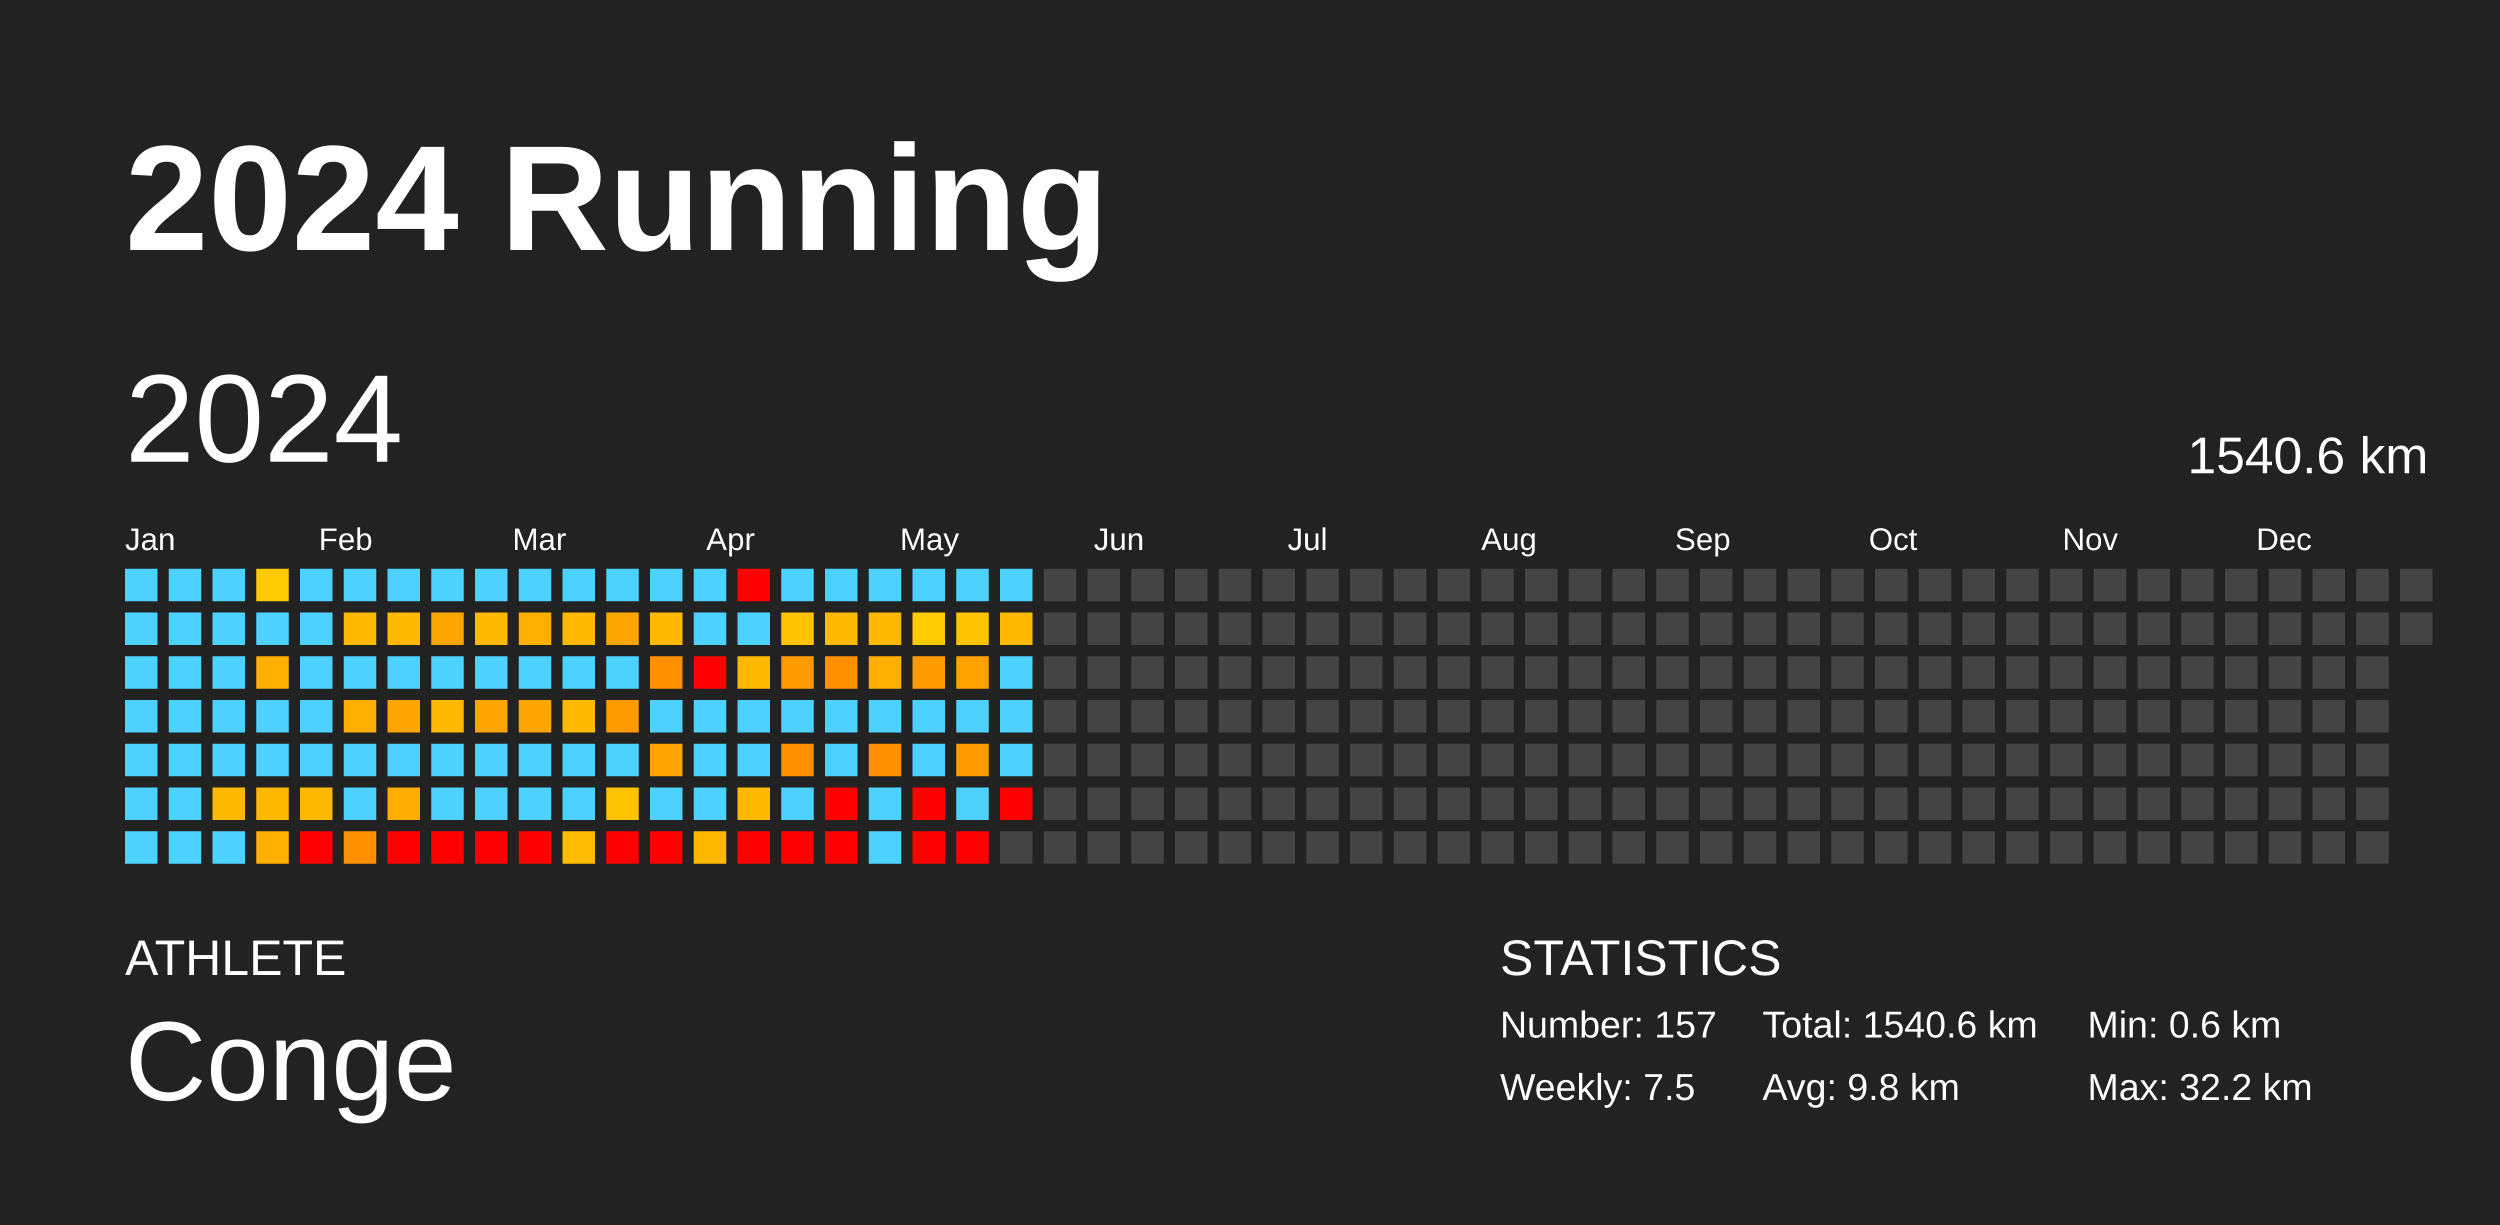
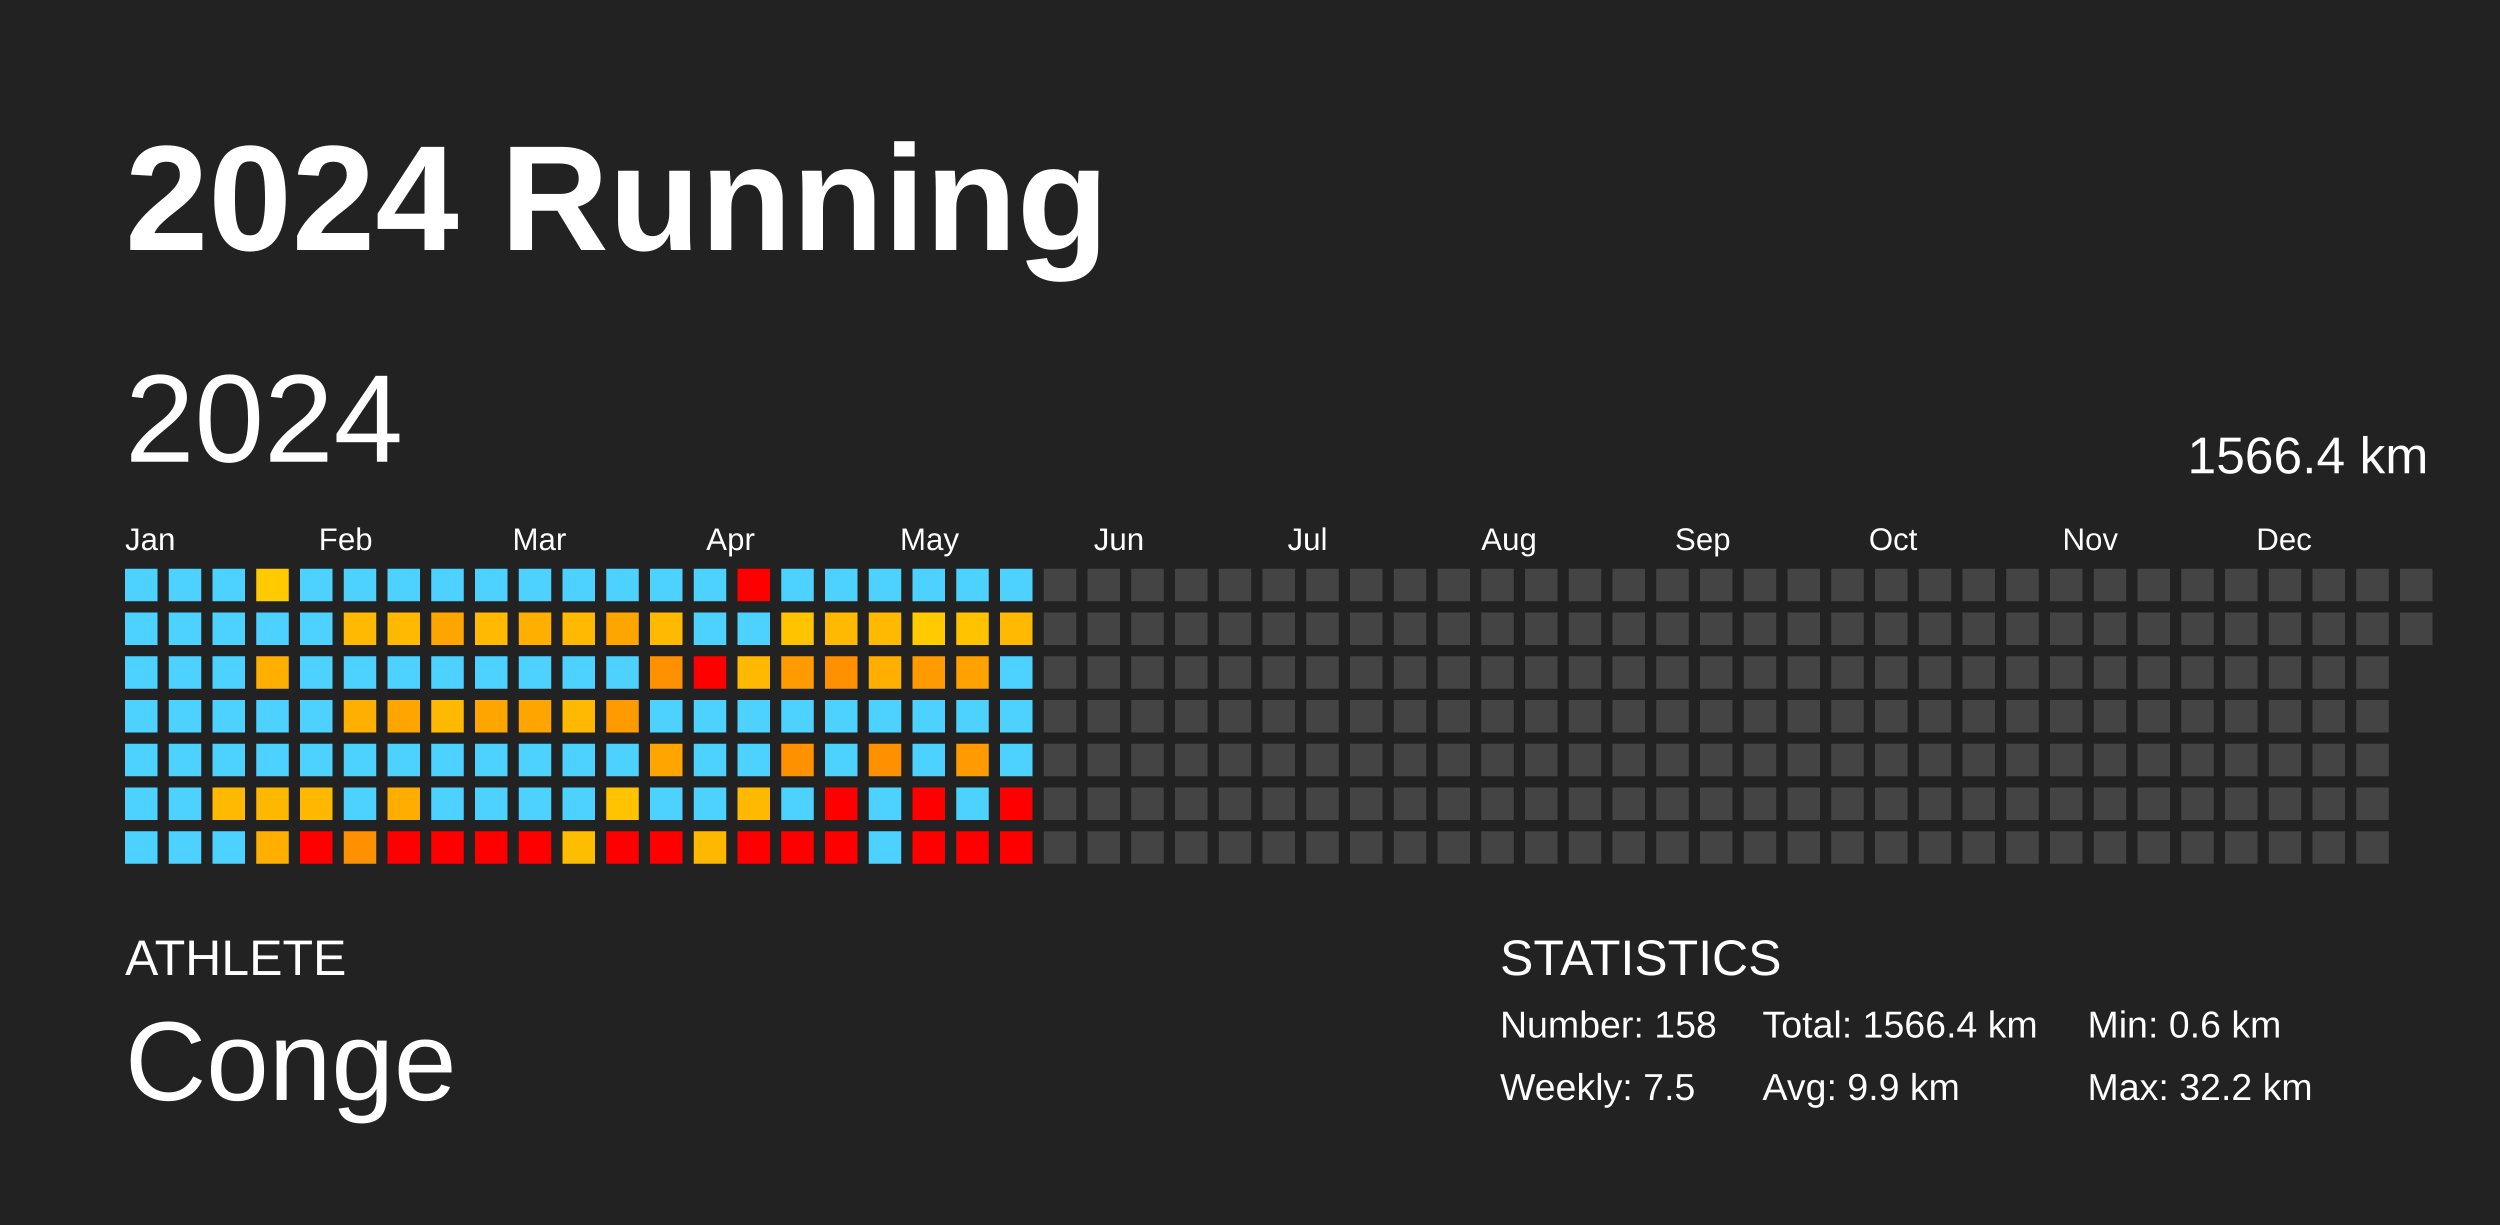
<svg xmlns="http://www.w3.org/2000/svg" baseProfile="full" height="98mm" version="1.1" viewBox="0,0,200,98" width="200mm">
  <defs />
  <rect fill="#222222" height="98" width="200" x="0" y="0" />
  <text fill="#FFFFFF" style="font-size:12px; font-family:Arial; font-weight:bold;" x="10" y="20">2024 Running</text>
  <text fill="#FFFFFF" style="font-size:4px; font-family:Arial" x="10" y="78">ATHLETE</text>
  <text fill="#FFFFFF" style="font-size:9px; font-family:Arial" x="10" y="88">Conge</text>
  <text fill="#FFFFFF" style="font-size:4px; font-family:Arial" x="120" y="78">STATISTICS</text>
-   <text fill="#FFFFFF" style="font-size:3px; font-family:Arial" x="120" y="83">Number: 157</text>
+   <text fill="#FFFFFF" style="font-size:3px; font-family:Arial" x="120" y="83">Number: 158</text>
  <text fill="#FFFFFF" style="font-size:3px; font-family:Arial" x="120" y="88">Weekly: 7.5</text>
-   <text fill="#FFFFFF" style="font-size:3px; font-family:Arial" x="141" y="83">Total: 1540.6 km</text>
-   <text fill="#FFFFFF" style="font-size:3px; font-family:Arial" x="141" y="88">Avg: 9.8 km</text>
+   <text fill="#FFFFFF" style="font-size:3px; font-family:Arial" x="141" y="83">Total: 1566.4 km</text>
+   <text fill="#FFFFFF" style="font-size:3px; font-family:Arial" x="141" y="88">Avg: 9.9 km</text>
  <text fill="#FFFFFF" style="font-size:3px; font-family:Arial" x="167" y="83">Min: 0.6 km</text>
  <text fill="#FFFFFF" style="font-size:3px; font-family:Arial" x="167" y="88">Max: 32.2 km</text>
  <text dominant-baseline="hanging" fill="#FFFFFF" style="font-size:10.0px; font-family:Arial;" x="10" y="30">2024</text>
-   <text dominant-baseline="hanging" fill="#FFFFFF" style="font-size:4.125px; font-family:Arial;" x="175" y="35">1540.6 km</text>
+   <text dominant-baseline="hanging" fill="#FFFFFF" style="font-size:4.125px; font-family:Arial;" x="175" y="35">1566.4 km</text>
  <text fill="#FFFFFF" style="font-size:2.5px; font-family:Arial" x="10.0" y="44">Jan</text>
  <text fill="#FFFFFF" style="font-size:2.5px; font-family:Arial" x="25.5" y="44">Feb</text>
  <text fill="#FFFFFF" style="font-size:2.5px; font-family:Arial" x="41.0" y="44">Mar</text>
  <text fill="#FFFFFF" style="font-size:2.5px; font-family:Arial" x="56.5" y="44">Apr</text>
  <text fill="#FFFFFF" style="font-size:2.5px; font-family:Arial" x="72.0" y="44">May</text>
  <text fill="#FFFFFF" style="font-size:2.5px; font-family:Arial" x="87.5" y="44">Jun</text>
  <text fill="#FFFFFF" style="font-size:2.5px; font-family:Arial" x="103.0" y="44">Jul</text>
  <text fill="#FFFFFF" style="font-size:2.5px; font-family:Arial" x="118.5" y="44">Aug</text>
  <text fill="#FFFFFF" style="font-size:2.5px; font-family:Arial" x="134.0" y="44">Sep</text>
  <text fill="#FFFFFF" style="font-size:2.5px; font-family:Arial" x="149.5" y="44">Oct</text>
  <text fill="#FFFFFF" style="font-size:2.5px; font-family:Arial" x="165.0" y="44">Nov</text>
  <text fill="#FFFFFF" style="font-size:2.5px; font-family:Arial" x="180.5" y="44">Dec</text>
  <rect fill="#4dd2ff" height="2.6" width="2.6" x="10.0" y="45.5" />
  <rect fill="#4dd2ff" height="2.6" width="2.6" x="10.0" y="49.0" />
  <rect fill="#4dd2ff" height="2.6" width="2.6" x="10.0" y="52.5" />
  <rect fill="#4dd2ff" height="2.6" width="2.6" x="10.0" y="56.0" />
  <rect fill="#4dd2ff" height="2.6" width="2.6" x="10.0" y="59.5" />
  <rect fill="#4dd2ff" height="2.6" width="2.6" x="10.0" y="63.0" />
  <rect fill="#4dd2ff" height="2.6" width="2.6" x="10.0" y="66.5" />
  <rect fill="#4dd2ff" height="2.6" width="2.6" x="13.5" y="45.5" />
  <rect fill="#4dd2ff" height="2.6" width="2.6" x="13.5" y="49.0" />
  <rect fill="#4dd2ff" height="2.6" width="2.6" x="13.5" y="52.5" />
  <rect fill="#4dd2ff" height="2.6" width="2.6" x="13.5" y="56.0" />
  <rect fill="#4dd2ff" height="2.6" width="2.6" x="13.5" y="59.5" />
  <rect fill="#4dd2ff" height="2.6" width="2.6" x="13.5" y="63.0" />
  <rect fill="#4dd2ff" height="2.6" width="2.6" x="13.5" y="66.5" />
  <rect fill="#4dd2ff" height="2.6" width="2.6" x="17.0" y="45.5" />
  <rect fill="#4dd2ff" height="2.6" width="2.6" x="17.0" y="49.0" />
  <rect fill="#4dd2ff" height="2.6" width="2.6" x="17.0" y="52.5" />
  <rect fill="#4dd2ff" height="2.6" width="2.6" x="17.0" y="56.0" />
  <rect fill="#4dd2ff" height="2.6" width="2.6" x="17.0" y="59.5" />
  <rect fill="#ffb900" height="2.6" width="2.6" x="17.0" y="63.0" />
  <rect fill="#4dd2ff" height="2.6" width="2.6" x="17.0" y="66.5" />
  <rect fill="#ffca00" height="2.6" width="2.6" x="20.5" y="45.5" />
  <rect fill="#4dd2ff" height="2.6" width="2.6" x="20.5" y="49.0" />
  <rect fill="#ffaf00" height="2.6" width="2.6" x="20.5" y="52.5" />
  <rect fill="#4dd2ff" height="2.6" width="2.6" x="20.5" y="56.0" />
  <rect fill="#4dd2ff" height="2.6" width="2.6" x="20.5" y="59.5" />
  <rect fill="#ffb800" height="2.6" width="2.6" x="20.5" y="63.0" />
  <rect fill="#ffaf00" height="2.6" width="2.6" x="20.5" y="66.5" />
  <rect fill="#4dd2ff" height="2.6" width="2.6" x="24.0" y="45.5" />
  <rect fill="#4dd2ff" height="2.6" width="2.6" x="24.0" y="49.0" />
  <rect fill="#4dd2ff" height="2.6" width="2.6" x="24.0" y="52.5" />
  <rect fill="#4dd2ff" height="2.6" width="2.6" x="24.0" y="56.0" />
  <rect fill="#4dd2ff" height="2.6" width="2.6" x="24.0" y="59.5" />
  <rect fill="#ffb800" height="2.6" width="2.6" x="24.0" y="63.0" />
  <rect fill="red" height="2.6" width="2.6" x="24.0" y="66.5" />
  <rect fill="#4dd2ff" height="2.6" width="2.6" x="27.5" y="45.5" />
  <rect fill="#ffb900" height="2.6" width="2.6" x="27.5" y="49.0" />
  <rect fill="#4dd2ff" height="2.6" width="2.6" x="27.5" y="52.5" />
  <rect fill="#ffaf00" height="2.6" width="2.6" x="27.5" y="56.0" />
  <rect fill="#4dd2ff" height="2.6" width="2.6" x="27.5" y="59.5" />
  <rect fill="#4dd2ff" height="2.6" width="2.6" x="27.5" y="63.0" />
  <rect fill="#ff9100" height="2.6" width="2.6" x="27.5" y="66.5" />
  <rect fill="#4dd2ff" height="2.6" width="2.6" x="31.0" y="45.5" />
  <rect fill="#ffb900" height="2.6" width="2.6" x="31.0" y="49.0" />
  <rect fill="#4dd2ff" height="2.6" width="2.6" x="31.0" y="52.5" />
  <rect fill="#ffa500" height="2.6" width="2.6" x="31.0" y="56.0" />
  <rect fill="#4dd2ff" height="2.6" width="2.6" x="31.0" y="59.5" />
  <rect fill="#ffad00" height="2.6" width="2.6" x="31.0" y="63.0" />
  <rect fill="red" height="2.6" width="2.6" x="31.0" y="66.5" />
  <rect fill="#4dd2ff" height="2.6" width="2.6" x="34.5" y="45.5" />
  <rect fill="#ffa500" height="2.6" width="2.6" x="34.5" y="49.0" />
  <rect fill="#4dd2ff" height="2.6" width="2.6" x="34.5" y="52.5" />
  <rect fill="#ffb900" height="2.6" width="2.6" x="34.5" y="56.0" />
  <rect fill="#4dd2ff" height="2.6" width="2.6" x="34.5" y="59.5" />
  <rect fill="#4dd2ff" height="2.6" width="2.6" x="34.5" y="63.0" />
  <rect fill="red" height="2.6" width="2.6" x="34.5" y="66.5" />
  <rect fill="#4dd2ff" height="2.6" width="2.6" x="38.0" y="45.5" />
  <rect fill="#ffb900" height="2.6" width="2.6" x="38.0" y="49.0" />
  <rect fill="#4dd2ff" height="2.6" width="2.6" x="38.0" y="52.5" />
  <rect fill="#ffa500" height="2.6" width="2.6" x="38.0" y="56.0" />
  <rect fill="#4dd2ff" height="2.6" width="2.6" x="38.0" y="59.5" />
  <rect fill="#4dd2ff" height="2.6" width="2.6" x="38.0" y="63.0" />
  <rect fill="red" height="2.6" width="2.6" x="38.0" y="66.5" />
  <rect fill="#4dd2ff" height="2.6" width="2.6" x="41.5" y="45.5" />
  <rect fill="#ffaf00" height="2.6" width="2.6" x="41.5" y="49.0" />
  <rect fill="#4dd2ff" height="2.6" width="2.6" x="41.5" y="52.5" />
  <rect fill="#ffa500" height="2.6" width="2.6" x="41.5" y="56.0" />
  <rect fill="#4dd2ff" height="2.6" width="2.6" x="41.5" y="59.5" />
  <rect fill="#4dd2ff" height="2.6" width="2.6" x="41.5" y="63.0" />
  <rect fill="red" height="2.6" width="2.6" x="41.5" y="66.5" />
  <rect fill="#4dd2ff" height="2.6" width="2.6" x="45.0" y="45.5" />
  <rect fill="#ffb900" height="2.6" width="2.6" x="45.0" y="49.0" />
  <rect fill="#4dd2ff" height="2.6" width="2.6" x="45.0" y="52.5" />
  <rect fill="#ffb900" height="2.6" width="2.6" x="45.0" y="56.0" />
  <rect fill="#4dd2ff" height="2.6" width="2.6" x="45.0" y="59.5" />
  <rect fill="#4dd2ff" height="2.6" width="2.6" x="45.0" y="63.0" />
  <rect fill="#ffbd00" height="2.6" width="2.6" x="45.0" y="66.5" />
  <rect fill="#4dd2ff" height="2.6" width="2.6" x="48.5" y="45.5" />
  <rect fill="#ffa500" height="2.6" width="2.6" x="48.5" y="49.0" />
  <rect fill="#4dd2ff" height="2.6" width="2.6" x="48.5" y="52.5" />
  <rect fill="#ff9b00" height="2.6" width="2.6" x="48.5" y="56.0" />
  <rect fill="#4dd2ff" height="2.6" width="2.6" x="48.5" y="59.5" />
  <rect fill="#ffc300" height="2.6" width="2.6" x="48.5" y="63.0" />
  <rect fill="red" height="2.6" width="2.6" x="48.5" y="66.5" />
  <rect fill="#4dd2ff" height="2.6" width="2.6" x="52.0" y="45.5" />
  <rect fill="#ffb900" height="2.6" width="2.6" x="52.0" y="49.0" />
  <rect fill="#ff9100" height="2.6" width="2.6" x="52.0" y="52.5" />
  <rect fill="#4dd2ff" height="2.6" width="2.6" x="52.0" y="56.0" />
  <rect fill="#ffa500" height="2.6" width="2.6" x="52.0" y="59.5" />
  <rect fill="#4dd2ff" height="2.6" width="2.6" x="52.0" y="63.0" />
  <rect fill="red" height="2.6" width="2.6" x="52.0" y="66.5" />
  <rect fill="#4dd2ff" height="2.6" width="2.6" x="55.5" y="45.5" />
  <rect fill="#4dd2ff" height="2.6" width="2.6" x="55.5" y="49.0" />
  <rect fill="red" height="2.6" width="2.6" x="55.5" y="52.5" />
  <rect fill="#4dd2ff" height="2.6" width="2.6" x="55.5" y="56.0" />
  <rect fill="#4dd2ff" height="2.6" width="2.6" x="55.5" y="59.5" />
  <rect fill="#4dd2ff" height="2.6" width="2.6" x="55.5" y="63.0" />
  <rect fill="#ffb800" height="2.6" width="2.6" x="55.5" y="66.5" />
  <rect fill="red" height="2.6" width="2.6" x="59.0" y="45.5" />
  <rect fill="#4dd2ff" height="2.6" width="2.6" x="59.0" y="49.0" />
  <rect fill="#ffb900" height="2.6" width="2.6" x="59.0" y="52.5" />
  <rect fill="#4dd2ff" height="2.6" width="2.6" x="59.0" y="56.0" />
  <rect fill="#4dd2ff" height="2.6" width="2.6" x="59.0" y="59.5" />
  <rect fill="#ffb900" height="2.6" width="2.6" x="59.0" y="63.0" />
  <rect fill="red" height="2.6" width="2.6" x="59.0" y="66.5" />
  <rect fill="#4dd2ff" height="2.6" width="2.6" x="62.5" y="45.5" />
  <rect fill="#ffc300" height="2.6" width="2.6" x="62.5" y="49.0" />
  <rect fill="#ff9b00" height="2.6" width="2.6" x="62.5" y="52.5" />
  <rect fill="#4dd2ff" height="2.6" width="2.6" x="62.5" y="56.0" />
  <rect fill="#ff9100" height="2.6" width="2.6" x="62.5" y="59.5" />
  <rect fill="#4dd2ff" height="2.6" width="2.6" x="62.5" y="63.0" />
  <rect fill="red" height="2.6" width="2.6" x="62.5" y="66.5" />
  <rect fill="#4dd2ff" height="2.6" width="2.6" x="66.0" y="45.5" />
  <rect fill="#ffb900" height="2.6" width="2.6" x="66.0" y="49.0" />
  <rect fill="#ff9100" height="2.6" width="2.6" x="66.0" y="52.5" />
  <rect fill="#4dd2ff" height="2.6" width="2.6" x="66.0" y="56.0" />
  <rect fill="#4dd2ff" height="2.6" width="2.6" x="66.0" y="59.5" />
  <rect fill="red" height="2.6" width="2.6" x="66.0" y="63.0" />
  <rect fill="red" height="2.6" width="2.6" x="66.0" y="66.5" />
  <rect fill="#4dd2ff" height="2.6" width="2.6" x="69.5" y="45.5" />
  <rect fill="#ffb900" height="2.6" width="2.6" x="69.5" y="49.0" />
  <rect fill="#ffaf00" height="2.6" width="2.6" x="69.5" y="52.5" />
  <rect fill="#4dd2ff" height="2.6" width="2.6" x="69.5" y="56.0" />
  <rect fill="#ff9100" height="2.6" width="2.6" x="69.5" y="59.5" />
  <rect fill="#4dd2ff" height="2.6" width="2.6" x="69.5" y="63.0" />
  <rect fill="#4dd2ff" height="2.6" width="2.6" x="69.5" y="66.5" />
  <rect fill="#4dd2ff" height="2.6" width="2.6" x="73.0" y="45.5" />
  <rect fill="#ffca00" height="2.6" width="2.6" x="73.0" y="49.0" />
  <rect fill="#ff9b00" height="2.6" width="2.6" x="73.0" y="52.5" />
  <rect fill="#4dd2ff" height="2.6" width="2.6" x="73.0" y="56.0" />
  <rect fill="#4dd2ff" height="2.6" width="2.6" x="73.0" y="59.5" />
  <rect fill="red" height="2.6" width="2.6" x="73.0" y="63.0" />
  <rect fill="red" height="2.6" width="2.6" x="73.0" y="66.5" />
  <rect fill="#4dd2ff" height="2.6" width="2.6" x="76.5" y="45.5" />
  <rect fill="#ffc300" height="2.6" width="2.6" x="76.5" y="49.0" />
  <rect fill="#ffa200" height="2.6" width="2.6" x="76.5" y="52.5" />
  <rect fill="#4dd2ff" height="2.6" width="2.6" x="76.5" y="56.0" />
  <rect fill="#ff9b00" height="2.6" width="2.6" x="76.5" y="59.5" />
  <rect fill="#4dd2ff" height="2.6" width="2.6" x="76.5" y="63.0" />
  <rect fill="red" height="2.6" width="2.6" x="76.5" y="66.5" />
  <rect fill="#4dd2ff" height="2.6" width="2.6" x="80.0" y="45.5" />
  <rect fill="#ffb900" height="2.6" width="2.6" x="80.0" y="49.0" />
  <rect fill="#4dd2ff" height="2.6" width="2.6" x="80.0" y="52.5" />
  <rect fill="#4dd2ff" height="2.6" width="2.6" x="80.0" y="56.0" />
  <rect fill="#4dd2ff" height="2.6" width="2.6" x="80.0" y="59.5" />
  <rect fill="red" height="2.6" width="2.6" x="80.0" y="63.0" />
-   <rect fill="#444444" height="2.6" width="2.6" x="80.0" y="66.5" />
+   <rect fill="red" height="2.6" width="2.6" x="80.0" y="66.5" />
  <rect fill="#444444" height="2.6" width="2.6" x="83.5" y="45.5" />
  <rect fill="#444444" height="2.6" width="2.6" x="83.5" y="49.0" />
  <rect fill="#444444" height="2.6" width="2.6" x="83.5" y="52.5" />
  <rect fill="#444444" height="2.6" width="2.6" x="83.5" y="56.0" />
  <rect fill="#444444" height="2.6" width="2.6" x="83.5" y="59.5" />
  <rect fill="#444444" height="2.6" width="2.6" x="83.5" y="63.0" />
  <rect fill="#444444" height="2.6" width="2.6" x="83.5" y="66.5" />
  <rect fill="#444444" height="2.6" width="2.6" x="87.0" y="45.5" />
  <rect fill="#444444" height="2.6" width="2.6" x="87.0" y="49.0" />
  <rect fill="#444444" height="2.6" width="2.6" x="87.0" y="52.5" />
  <rect fill="#444444" height="2.6" width="2.6" x="87.0" y="56.0" />
  <rect fill="#444444" height="2.6" width="2.6" x="87.0" y="59.5" />
  <rect fill="#444444" height="2.6" width="2.6" x="87.0" y="63.0" />
  <rect fill="#444444" height="2.6" width="2.6" x="87.0" y="66.5" />
  <rect fill="#444444" height="2.6" width="2.6" x="90.5" y="45.5" />
  <rect fill="#444444" height="2.6" width="2.6" x="90.5" y="49.0" />
  <rect fill="#444444" height="2.6" width="2.6" x="90.5" y="52.5" />
  <rect fill="#444444" height="2.6" width="2.6" x="90.5" y="56.0" />
  <rect fill="#444444" height="2.6" width="2.6" x="90.5" y="59.5" />
  <rect fill="#444444" height="2.6" width="2.6" x="90.5" y="63.0" />
  <rect fill="#444444" height="2.6" width="2.6" x="90.5" y="66.5" />
  <rect fill="#444444" height="2.6" width="2.6" x="94.0" y="45.5" />
  <rect fill="#444444" height="2.6" width="2.6" x="94.0" y="49.0" />
  <rect fill="#444444" height="2.6" width="2.6" x="94.0" y="52.5" />
  <rect fill="#444444" height="2.6" width="2.6" x="94.0" y="56.0" />
  <rect fill="#444444" height="2.6" width="2.6" x="94.0" y="59.5" />
  <rect fill="#444444" height="2.6" width="2.6" x="94.0" y="63.0" />
  <rect fill="#444444" height="2.6" width="2.6" x="94.0" y="66.5" />
  <rect fill="#444444" height="2.6" width="2.6" x="97.5" y="45.5" />
  <rect fill="#444444" height="2.6" width="2.6" x="97.5" y="49.0" />
  <rect fill="#444444" height="2.6" width="2.6" x="97.5" y="52.5" />
  <rect fill="#444444" height="2.6" width="2.6" x="97.5" y="56.0" />
  <rect fill="#444444" height="2.6" width="2.6" x="97.5" y="59.5" />
  <rect fill="#444444" height="2.6" width="2.6" x="97.5" y="63.0" />
  <rect fill="#444444" height="2.6" width="2.6" x="97.5" y="66.5" />
  <rect fill="#444444" height="2.6" width="2.6" x="101.0" y="45.5" />
  <rect fill="#444444" height="2.6" width="2.6" x="101.0" y="49.0" />
  <rect fill="#444444" height="2.6" width="2.6" x="101.0" y="52.5" />
  <rect fill="#444444" height="2.6" width="2.6" x="101.0" y="56.0" />
  <rect fill="#444444" height="2.6" width="2.6" x="101.0" y="59.5" />
  <rect fill="#444444" height="2.6" width="2.6" x="101.0" y="63.0" />
  <rect fill="#444444" height="2.6" width="2.6" x="101.0" y="66.5" />
  <rect fill="#444444" height="2.6" width="2.6" x="104.5" y="45.5" />
  <rect fill="#444444" height="2.6" width="2.6" x="104.5" y="49.0" />
  <rect fill="#444444" height="2.6" width="2.6" x="104.5" y="52.5" />
  <rect fill="#444444" height="2.6" width="2.6" x="104.5" y="56.0" />
  <rect fill="#444444" height="2.6" width="2.6" x="104.5" y="59.5" />
  <rect fill="#444444" height="2.6" width="2.6" x="104.5" y="63.0" />
  <rect fill="#444444" height="2.6" width="2.6" x="104.5" y="66.5" />
  <rect fill="#444444" height="2.6" width="2.6" x="108.0" y="45.5" />
  <rect fill="#444444" height="2.6" width="2.6" x="108.0" y="49.0" />
  <rect fill="#444444" height="2.6" width="2.6" x="108.0" y="52.5" />
  <rect fill="#444444" height="2.6" width="2.6" x="108.0" y="56.0" />
  <rect fill="#444444" height="2.6" width="2.6" x="108.0" y="59.5" />
  <rect fill="#444444" height="2.6" width="2.6" x="108.0" y="63.0" />
  <rect fill="#444444" height="2.6" width="2.6" x="108.0" y="66.5" />
  <rect fill="#444444" height="2.6" width="2.6" x="111.5" y="45.5" />
  <rect fill="#444444" height="2.6" width="2.6" x="111.5" y="49.0" />
  <rect fill="#444444" height="2.6" width="2.6" x="111.5" y="52.5" />
  <rect fill="#444444" height="2.6" width="2.6" x="111.5" y="56.0" />
  <rect fill="#444444" height="2.6" width="2.6" x="111.5" y="59.5" />
  <rect fill="#444444" height="2.6" width="2.6" x="111.5" y="63.0" />
  <rect fill="#444444" height="2.6" width="2.6" x="111.5" y="66.5" />
  <rect fill="#444444" height="2.6" width="2.6" x="115.0" y="45.5" />
  <rect fill="#444444" height="2.6" width="2.6" x="115.0" y="49.0" />
  <rect fill="#444444" height="2.6" width="2.6" x="115.0" y="52.5" />
  <rect fill="#444444" height="2.6" width="2.6" x="115.0" y="56.0" />
  <rect fill="#444444" height="2.6" width="2.6" x="115.0" y="59.5" />
  <rect fill="#444444" height="2.6" width="2.6" x="115.0" y="63.0" />
  <rect fill="#444444" height="2.6" width="2.6" x="115.0" y="66.5" />
  <rect fill="#444444" height="2.6" width="2.6" x="118.5" y="45.5" />
  <rect fill="#444444" height="2.6" width="2.6" x="118.5" y="49.0" />
  <rect fill="#444444" height="2.6" width="2.6" x="118.5" y="52.5" />
  <rect fill="#444444" height="2.6" width="2.6" x="118.5" y="56.0" />
  <rect fill="#444444" height="2.6" width="2.6" x="118.5" y="59.5" />
  <rect fill="#444444" height="2.6" width="2.6" x="118.5" y="63.0" />
  <rect fill="#444444" height="2.6" width="2.6" x="118.5" y="66.5" />
  <rect fill="#444444" height="2.6" width="2.6" x="122.0" y="45.5" />
  <rect fill="#444444" height="2.6" width="2.6" x="122.0" y="49.0" />
  <rect fill="#444444" height="2.6" width="2.6" x="122.0" y="52.5" />
  <rect fill="#444444" height="2.6" width="2.6" x="122.0" y="56.0" />
  <rect fill="#444444" height="2.6" width="2.6" x="122.0" y="59.5" />
  <rect fill="#444444" height="2.6" width="2.6" x="122.0" y="63.0" />
  <rect fill="#444444" height="2.6" width="2.6" x="122.0" y="66.5" />
  <rect fill="#444444" height="2.6" width="2.6" x="125.5" y="45.5" />
  <rect fill="#444444" height="2.6" width="2.6" x="125.5" y="49.0" />
  <rect fill="#444444" height="2.6" width="2.6" x="125.5" y="52.5" />
  <rect fill="#444444" height="2.6" width="2.6" x="125.5" y="56.0" />
  <rect fill="#444444" height="2.6" width="2.6" x="125.5" y="59.5" />
  <rect fill="#444444" height="2.6" width="2.6" x="125.5" y="63.0" />
  <rect fill="#444444" height="2.6" width="2.6" x="125.5" y="66.5" />
  <rect fill="#444444" height="2.6" width="2.6" x="129.0" y="45.5" />
  <rect fill="#444444" height="2.6" width="2.6" x="129.0" y="49.0" />
  <rect fill="#444444" height="2.6" width="2.6" x="129.0" y="52.5" />
  <rect fill="#444444" height="2.6" width="2.6" x="129.0" y="56.0" />
  <rect fill="#444444" height="2.6" width="2.6" x="129.0" y="59.5" />
  <rect fill="#444444" height="2.6" width="2.6" x="129.0" y="63.0" />
  <rect fill="#444444" height="2.6" width="2.6" x="129.0" y="66.5" />
  <rect fill="#444444" height="2.6" width="2.6" x="132.5" y="45.5" />
  <rect fill="#444444" height="2.6" width="2.6" x="132.5" y="49.0" />
  <rect fill="#444444" height="2.6" width="2.6" x="132.5" y="52.5" />
  <rect fill="#444444" height="2.6" width="2.6" x="132.5" y="56.0" />
  <rect fill="#444444" height="2.6" width="2.6" x="132.5" y="59.5" />
  <rect fill="#444444" height="2.6" width="2.6" x="132.5" y="63.0" />
  <rect fill="#444444" height="2.6" width="2.6" x="132.5" y="66.5" />
  <rect fill="#444444" height="2.6" width="2.6" x="136.0" y="45.5" />
  <rect fill="#444444" height="2.6" width="2.6" x="136.0" y="49.0" />
  <rect fill="#444444" height="2.6" width="2.6" x="136.0" y="52.5" />
  <rect fill="#444444" height="2.6" width="2.6" x="136.0" y="56.0" />
  <rect fill="#444444" height="2.6" width="2.6" x="136.0" y="59.5" />
  <rect fill="#444444" height="2.6" width="2.6" x="136.0" y="63.0" />
  <rect fill="#444444" height="2.6" width="2.6" x="136.0" y="66.5" />
  <rect fill="#444444" height="2.6" width="2.6" x="139.5" y="45.5" />
  <rect fill="#444444" height="2.6" width="2.6" x="139.5" y="49.0" />
  <rect fill="#444444" height="2.6" width="2.6" x="139.5" y="52.5" />
  <rect fill="#444444" height="2.6" width="2.6" x="139.5" y="56.0" />
  <rect fill="#444444" height="2.6" width="2.6" x="139.5" y="59.5" />
  <rect fill="#444444" height="2.6" width="2.6" x="139.5" y="63.0" />
  <rect fill="#444444" height="2.6" width="2.6" x="139.5" y="66.5" />
  <rect fill="#444444" height="2.6" width="2.6" x="143.0" y="45.5" />
  <rect fill="#444444" height="2.6" width="2.6" x="143.0" y="49.0" />
  <rect fill="#444444" height="2.6" width="2.6" x="143.0" y="52.5" />
  <rect fill="#444444" height="2.6" width="2.6" x="143.0" y="56.0" />
  <rect fill="#444444" height="2.6" width="2.6" x="143.0" y="59.5" />
  <rect fill="#444444" height="2.6" width="2.6" x="143.0" y="63.0" />
  <rect fill="#444444" height="2.6" width="2.6" x="143.0" y="66.5" />
  <rect fill="#444444" height="2.6" width="2.6" x="146.5" y="45.5" />
  <rect fill="#444444" height="2.6" width="2.6" x="146.5" y="49.0" />
  <rect fill="#444444" height="2.6" width="2.6" x="146.5" y="52.5" />
  <rect fill="#444444" height="2.6" width="2.6" x="146.5" y="56.0" />
  <rect fill="#444444" height="2.6" width="2.6" x="146.5" y="59.5" />
  <rect fill="#444444" height="2.6" width="2.6" x="146.5" y="63.0" />
  <rect fill="#444444" height="2.6" width="2.6" x="146.5" y="66.5" />
  <rect fill="#444444" height="2.6" width="2.6" x="150.0" y="45.5" />
  <rect fill="#444444" height="2.6" width="2.6" x="150.0" y="49.0" />
  <rect fill="#444444" height="2.6" width="2.6" x="150.0" y="52.5" />
  <rect fill="#444444" height="2.6" width="2.6" x="150.0" y="56.0" />
  <rect fill="#444444" height="2.6" width="2.6" x="150.0" y="59.5" />
  <rect fill="#444444" height="2.6" width="2.6" x="150.0" y="63.0" />
  <rect fill="#444444" height="2.6" width="2.6" x="150.0" y="66.5" />
  <rect fill="#444444" height="2.6" width="2.6" x="153.5" y="45.5" />
  <rect fill="#444444" height="2.6" width="2.6" x="153.5" y="49.0" />
  <rect fill="#444444" height="2.6" width="2.6" x="153.5" y="52.5" />
  <rect fill="#444444" height="2.6" width="2.6" x="153.5" y="56.0" />
  <rect fill="#444444" height="2.6" width="2.6" x="153.5" y="59.5" />
  <rect fill="#444444" height="2.6" width="2.6" x="153.5" y="63.0" />
  <rect fill="#444444" height="2.6" width="2.6" x="153.5" y="66.5" />
  <rect fill="#444444" height="2.6" width="2.6" x="157.0" y="45.5" />
  <rect fill="#444444" height="2.6" width="2.6" x="157.0" y="49.0" />
  <rect fill="#444444" height="2.6" width="2.6" x="157.0" y="52.5" />
  <rect fill="#444444" height="2.6" width="2.6" x="157.0" y="56.0" />
  <rect fill="#444444" height="2.6" width="2.6" x="157.0" y="59.5" />
  <rect fill="#444444" height="2.6" width="2.6" x="157.0" y="63.0" />
  <rect fill="#444444" height="2.6" width="2.6" x="157.0" y="66.5" />
  <rect fill="#444444" height="2.6" width="2.6" x="160.5" y="45.5" />
  <rect fill="#444444" height="2.6" width="2.6" x="160.5" y="49.0" />
  <rect fill="#444444" height="2.6" width="2.6" x="160.5" y="52.5" />
  <rect fill="#444444" height="2.6" width="2.6" x="160.5" y="56.0" />
  <rect fill="#444444" height="2.6" width="2.6" x="160.5" y="59.5" />
  <rect fill="#444444" height="2.6" width="2.6" x="160.5" y="63.0" />
  <rect fill="#444444" height="2.6" width="2.6" x="160.5" y="66.5" />
  <rect fill="#444444" height="2.6" width="2.6" x="164.0" y="45.5" />
  <rect fill="#444444" height="2.6" width="2.6" x="164.0" y="49.0" />
  <rect fill="#444444" height="2.6" width="2.6" x="164.0" y="52.5" />
  <rect fill="#444444" height="2.6" width="2.6" x="164.0" y="56.0" />
  <rect fill="#444444" height="2.6" width="2.6" x="164.0" y="59.5" />
  <rect fill="#444444" height="2.6" width="2.6" x="164.0" y="63.0" />
  <rect fill="#444444" height="2.6" width="2.6" x="164.0" y="66.5" />
  <rect fill="#444444" height="2.6" width="2.6" x="167.5" y="45.5" />
  <rect fill="#444444" height="2.6" width="2.6" x="167.5" y="49.0" />
  <rect fill="#444444" height="2.6" width="2.6" x="167.5" y="52.5" />
  <rect fill="#444444" height="2.6" width="2.6" x="167.5" y="56.0" />
  <rect fill="#444444" height="2.6" width="2.6" x="167.5" y="59.5" />
  <rect fill="#444444" height="2.6" width="2.6" x="167.5" y="63.0" />
  <rect fill="#444444" height="2.6" width="2.6" x="167.5" y="66.5" />
  <rect fill="#444444" height="2.6" width="2.6" x="171.0" y="45.5" />
  <rect fill="#444444" height="2.6" width="2.6" x="171.0" y="49.0" />
  <rect fill="#444444" height="2.6" width="2.6" x="171.0" y="52.5" />
  <rect fill="#444444" height="2.6" width="2.6" x="171.0" y="56.0" />
  <rect fill="#444444" height="2.6" width="2.6" x="171.0" y="59.5" />
  <rect fill="#444444" height="2.6" width="2.6" x="171.0" y="63.0" />
  <rect fill="#444444" height="2.6" width="2.6" x="171.0" y="66.5" />
  <rect fill="#444444" height="2.6" width="2.6" x="174.5" y="45.5" />
  <rect fill="#444444" height="2.6" width="2.6" x="174.5" y="49.0" />
  <rect fill="#444444" height="2.6" width="2.6" x="174.5" y="52.5" />
  <rect fill="#444444" height="2.6" width="2.6" x="174.5" y="56.0" />
  <rect fill="#444444" height="2.6" width="2.6" x="174.5" y="59.5" />
  <rect fill="#444444" height="2.6" width="2.6" x="174.5" y="63.0" />
  <rect fill="#444444" height="2.6" width="2.6" x="174.5" y="66.5" />
  <rect fill="#444444" height="2.6" width="2.6" x="178.0" y="45.5" />
  <rect fill="#444444" height="2.6" width="2.6" x="178.0" y="49.0" />
  <rect fill="#444444" height="2.6" width="2.6" x="178.0" y="52.5" />
  <rect fill="#444444" height="2.6" width="2.6" x="178.0" y="56.0" />
  <rect fill="#444444" height="2.6" width="2.6" x="178.0" y="59.5" />
  <rect fill="#444444" height="2.6" width="2.6" x="178.0" y="63.0" />
  <rect fill="#444444" height="2.6" width="2.6" x="178.0" y="66.5" />
  <rect fill="#444444" height="2.6" width="2.6" x="181.5" y="45.5" />
  <rect fill="#444444" height="2.6" width="2.6" x="181.5" y="49.0" />
  <rect fill="#444444" height="2.6" width="2.6" x="181.5" y="52.5" />
  <rect fill="#444444" height="2.6" width="2.6" x="181.5" y="56.0" />
  <rect fill="#444444" height="2.6" width="2.6" x="181.5" y="59.5" />
  <rect fill="#444444" height="2.6" width="2.6" x="181.5" y="63.0" />
  <rect fill="#444444" height="2.6" width="2.6" x="181.5" y="66.5" />
  <rect fill="#444444" height="2.6" width="2.6" x="185.0" y="45.5" />
  <rect fill="#444444" height="2.6" width="2.6" x="185.0" y="49.0" />
  <rect fill="#444444" height="2.6" width="2.6" x="185.0" y="52.5" />
  <rect fill="#444444" height="2.6" width="2.6" x="185.0" y="56.0" />
  <rect fill="#444444" height="2.6" width="2.6" x="185.0" y="59.5" />
  <rect fill="#444444" height="2.6" width="2.6" x="185.0" y="63.0" />
  <rect fill="#444444" height="2.6" width="2.6" x="185.0" y="66.5" />
  <rect fill="#444444" height="2.6" width="2.6" x="188.5" y="45.5" />
  <rect fill="#444444" height="2.6" width="2.6" x="188.5" y="49.0" />
  <rect fill="#444444" height="2.6" width="2.6" x="188.5" y="52.5" />
  <rect fill="#444444" height="2.6" width="2.6" x="188.5" y="56.0" />
  <rect fill="#444444" height="2.6" width="2.6" x="188.5" y="59.5" />
  <rect fill="#444444" height="2.6" width="2.6" x="188.5" y="63.0" />
  <rect fill="#444444" height="2.6" width="2.6" x="188.5" y="66.5" />
  <rect fill="#444444" height="2.6" width="2.6" x="192.0" y="45.5" />
  <rect fill="#444444" height="2.6" width="2.6" x="192.0" y="49.0" />
</svg>
